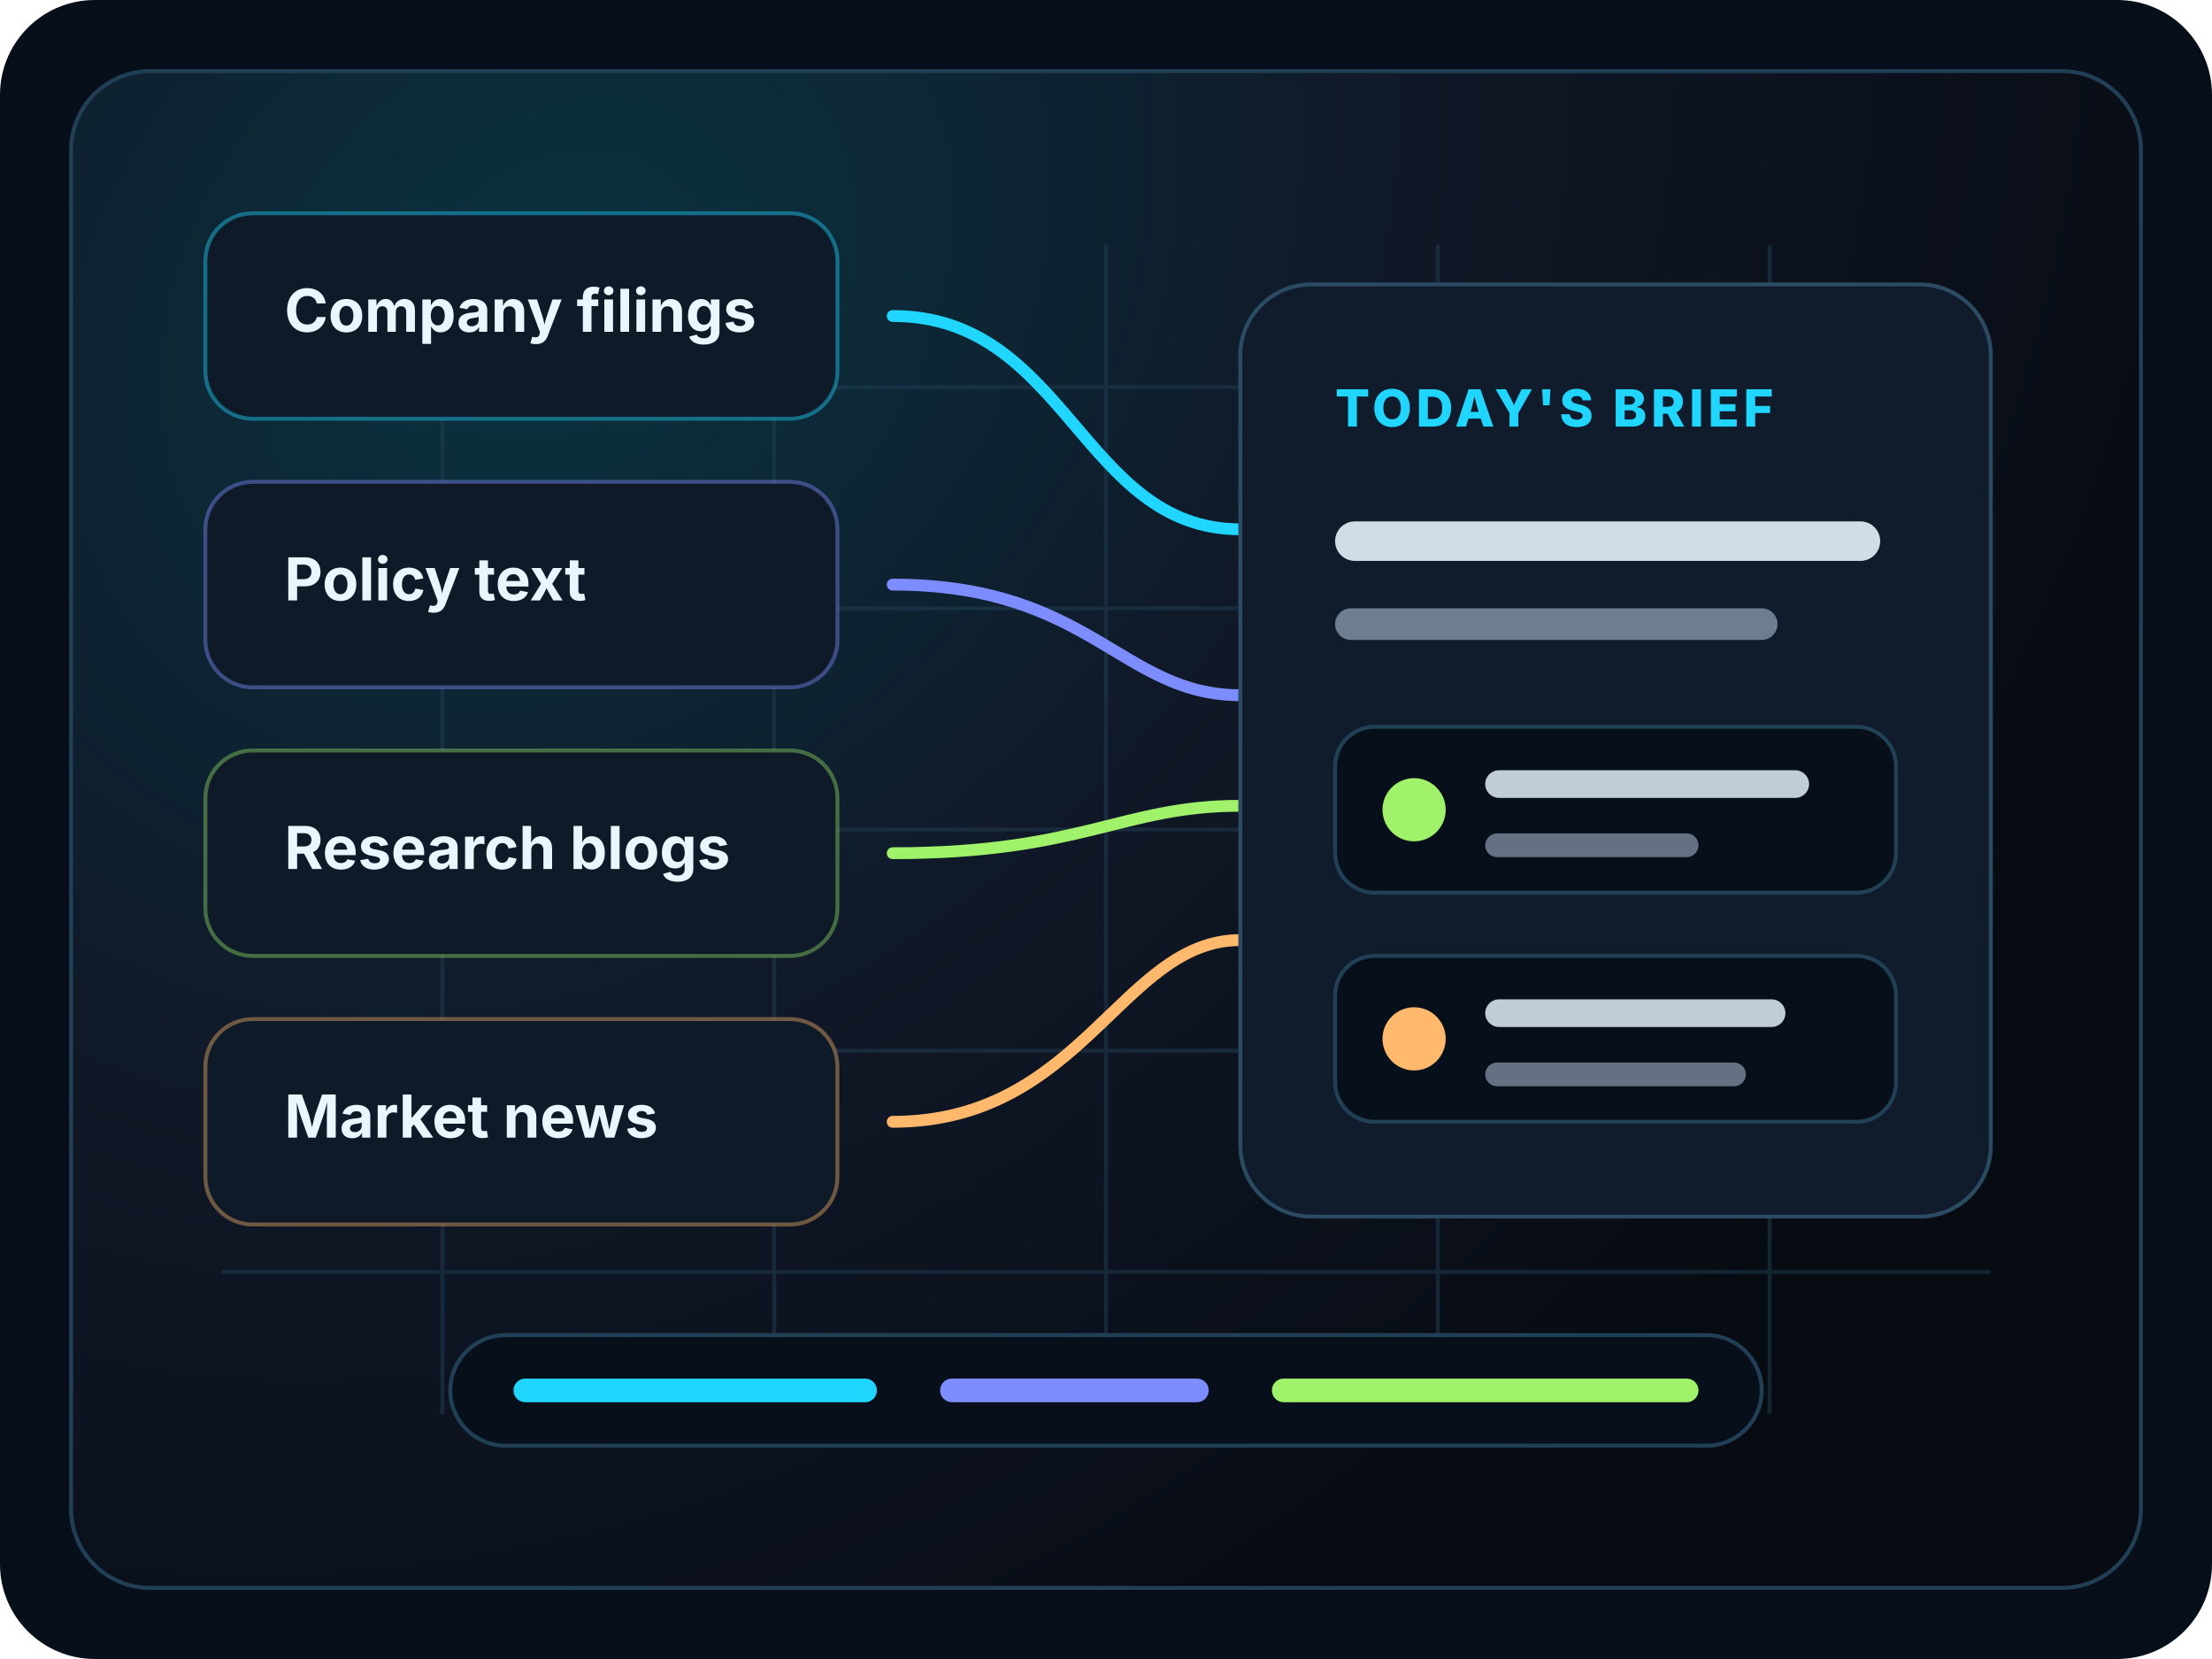
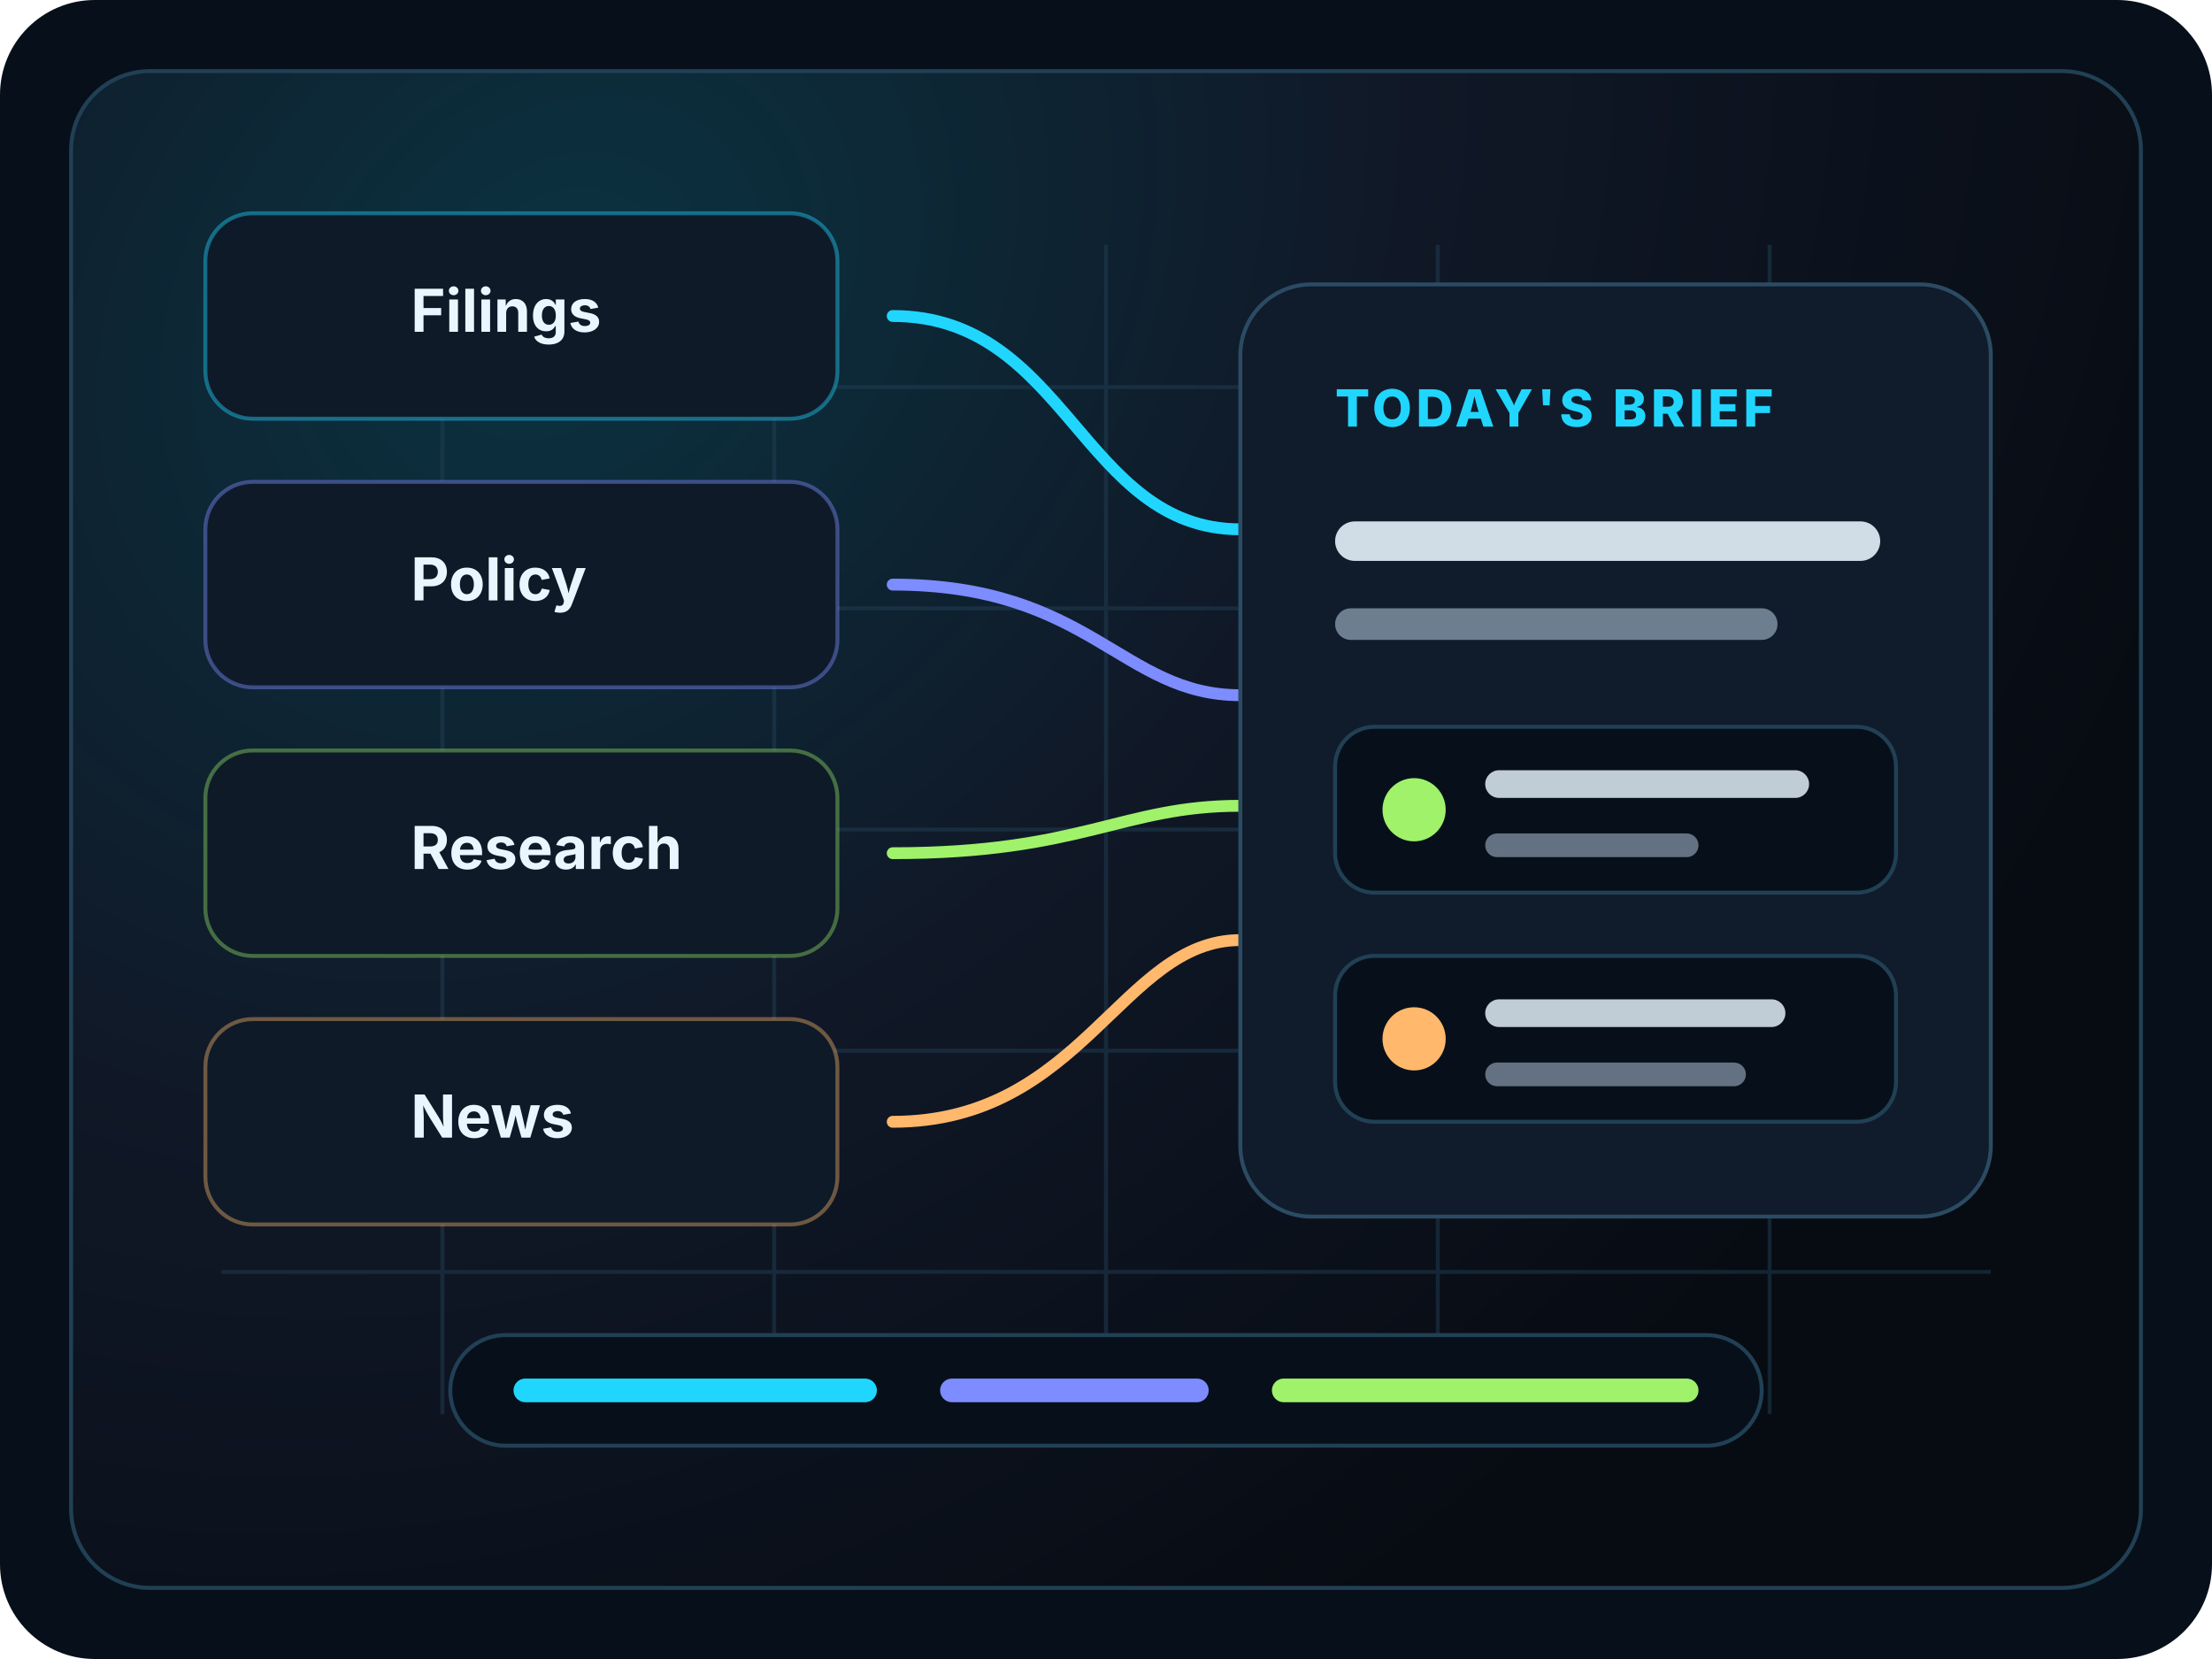
<svg xmlns="http://www.w3.org/2000/svg" width="560" height="420" viewBox="0 0 560 420" fill="none" role="img" aria-labelledby="title desc">
  <rect width="560" height="420" rx="24" fill="#07101A" />
  <rect x="18" y="18" width="524" height="384" rx="20" fill="url(#bg)" stroke="#214055" />
  <g opacity="0.48">
    <path d="M56 98H504" stroke="#214055" />
    <path d="M56 154H504" stroke="#214055" />
    <path d="M56 210H504" stroke="#214055" />
    <path d="M56 266H504" stroke="#214055" />
    <path d="M56 322H504" stroke="#214055" />
    <path d="M112 62V358" stroke="#214055" />
    <path d="M196 62V358" stroke="#214055" />
    <path d="M280 62V358" stroke="#214055" />
    <path d="M364 62V358" stroke="#214055" />
    <path d="M448 62V358" stroke="#214055" />
  </g>
  <rect x="52" y="54" width="160" height="52" rx="12" fill="#0E1A28" stroke="#20D6FF" stroke-opacity="0.42" />
  <rect x="52" y="122" width="160" height="52" rx="12" fill="#0E1A28" stroke="#7D8CFF" stroke-opacity="0.42" />
  <rect x="52" y="190" width="160" height="52" rx="12" fill="#0E1A28" stroke="#9FF26A" stroke-opacity="0.38" />
  <rect x="52" y="258" width="160" height="52" rx="12" fill="#0E1A28" stroke="#FFB86C" stroke-opacity="0.4" />
-   <text x="72" y="84" fill="#EAF6FF" font-family="Inter, Arial, sans-serif" font-size="15" font-weight="700">Company filings</text>
-   <text x="72" y="152" fill="#EAF6FF" font-family="Inter, Arial, sans-serif" font-size="15" font-weight="700">Policy text</text>
-   <text x="72" y="220" fill="#EAF6FF" font-family="Inter, Arial, sans-serif" font-size="15" font-weight="700">Research blogs</text>
-   <text x="72" y="288" fill="#EAF6FF" font-family="Inter, Arial, sans-serif" font-size="15" font-weight="700">Market news</text>
+   <text x="104" y="84" fill="#EAF6FF" font-family="Inter, Arial, sans-serif" font-size="15" font-weight="700">Filings</text>
+   <text x="104" y="152" fill="#EAF6FF" font-family="Inter, Arial, sans-serif" font-size="15" font-weight="700">Policy</text>
+   <text x="104" y="220" fill="#EAF6FF" font-family="Inter, Arial, sans-serif" font-size="15" font-weight="700">Research</text>
+   <text x="104" y="288" fill="#EAF6FF" font-family="Inter, Arial, sans-serif" font-size="15" font-weight="700">News</text>
  <path d="M226 80C270 80 274 134 314 134" stroke="#20D6FF" stroke-width="3" stroke-linecap="round" />
  <path d="M226 148C276 148 284 176 314 176" stroke="#7D8CFF" stroke-width="3" stroke-linecap="round" />
  <path d="M226 216C274 216 284 204 314 204" stroke="#9FF26A" stroke-width="3" stroke-linecap="round" />
  <path d="M226 284C274 284 284 238 314 238" stroke="#FFB86C" stroke-width="3" stroke-linecap="round" />
  <rect x="314" y="72" width="190" height="236" rx="18" fill="#101C2B" stroke="#2B4B63" />
  <text x="338" y="108" fill="#20D6FF" font-family="Inter, Arial, sans-serif" font-size="13" font-weight="800" letter-spacing=".08em">TODAY'S BRIEF</text>
  <rect x="338" y="132" width="138" height="10" rx="5" fill="#EAF6FF" opacity="0.88" />
  <rect x="338" y="154" width="112" height="8" rx="4" fill="#93A4B8" opacity="0.72" />
  <rect x="338" y="184" width="142" height="42" rx="10" fill="#07101A" stroke="#214055" />
  <circle cx="358" cy="205" r="8" fill="#9FF26A" />
  <rect x="376" y="195" width="82" height="7" rx="3.5" fill="#EAF6FF" opacity="0.82" />
  <rect x="376" y="211" width="54" height="6" rx="3" fill="#93A4B8" opacity="0.66" />
  <rect x="338" y="242" width="142" height="42" rx="10" fill="#07101A" stroke="#214055" />
  <circle cx="358" cy="263" r="8" fill="#FFB86C" />
  <rect x="376" y="253" width="76" height="7" rx="3.5" fill="#EAF6FF" opacity="0.82" />
  <rect x="376" y="269" width="66" height="6" rx="3" fill="#93A4B8" opacity="0.66" />
  <rect x="114" y="338" width="332" height="28" rx="14" fill="#07101A" stroke="#214055" />
  <rect x="130" y="349" width="92" height="6" rx="3" fill="#20D6FF" />
  <rect x="238" y="349" width="68" height="6" rx="3" fill="#7D8CFF" />
  <rect x="322" y="349" width="108" height="6" rx="3" fill="#9FF26A" />
  <defs>
    <radialGradient id="bg" cx="0" cy="0" r="1" gradientUnits="userSpaceOnUse" gradientTransform="translate(142 72) rotate(48.5) scale(394 493)">
      <stop stop-color="#0B3341" />
      <stop offset="0.48" stop-color="#101827" />
      <stop offset="1" stop-color="#070B12" />
    </radialGradient>
  </defs>
</svg>
